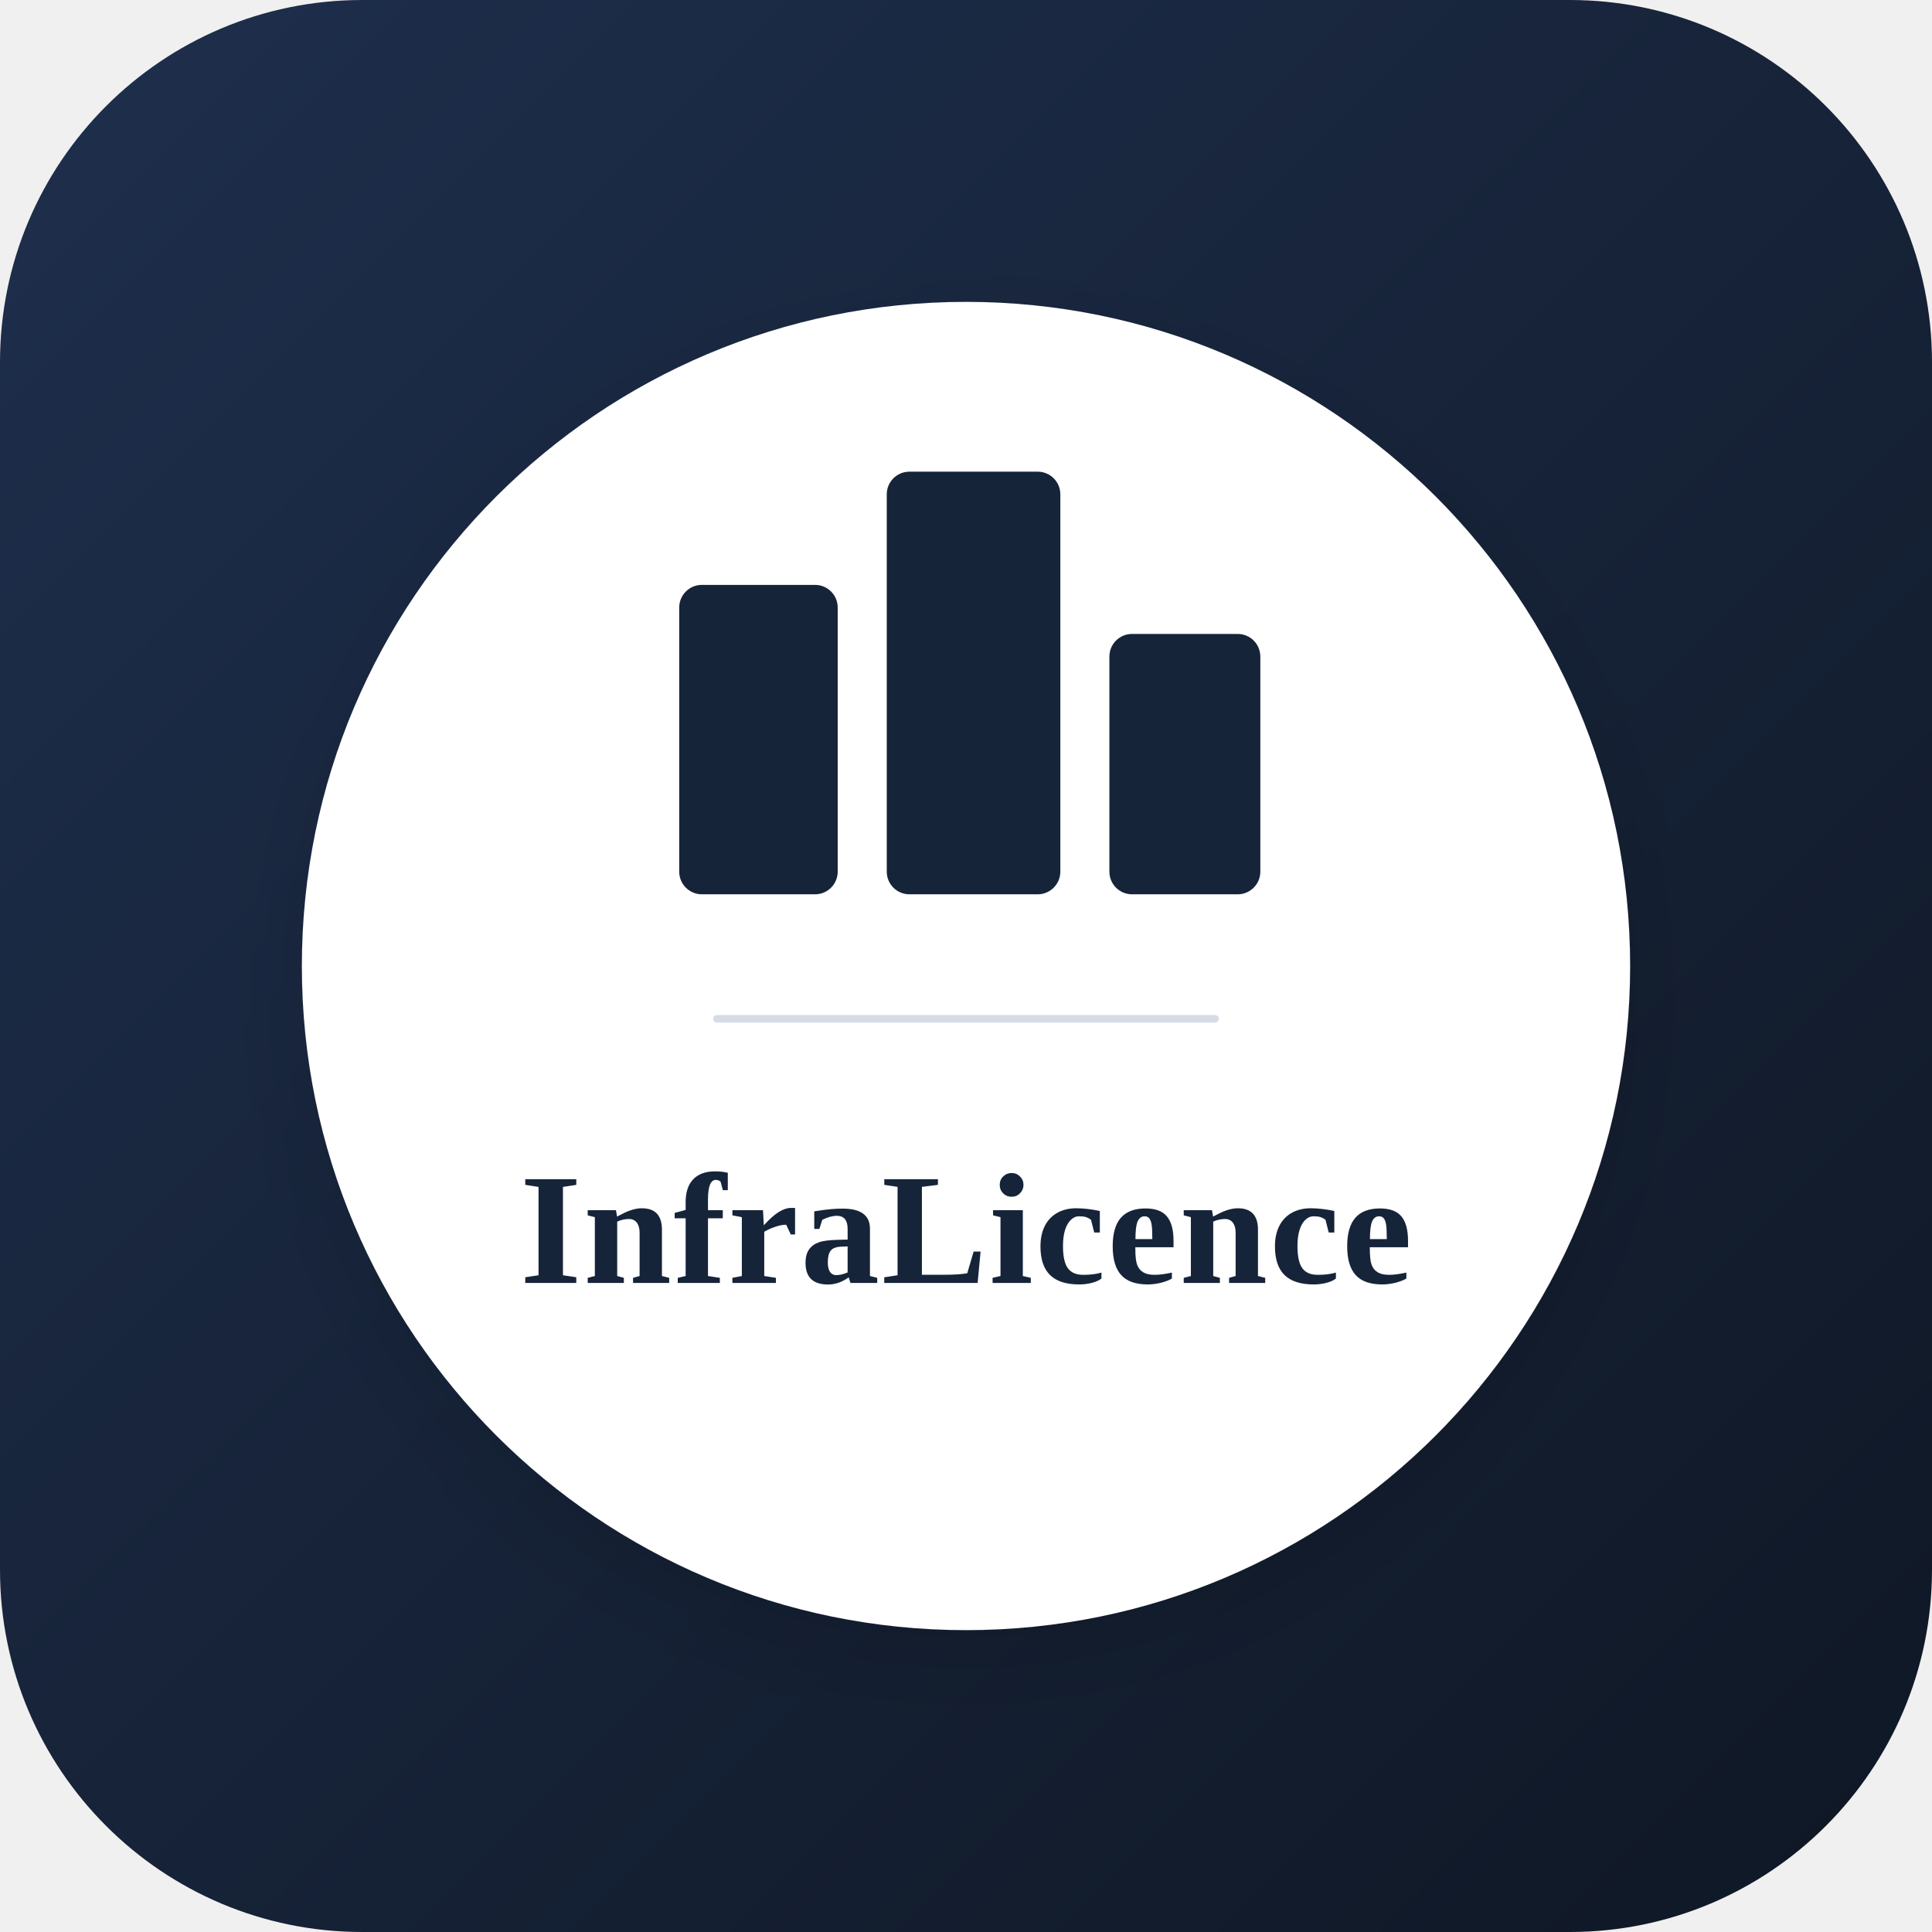
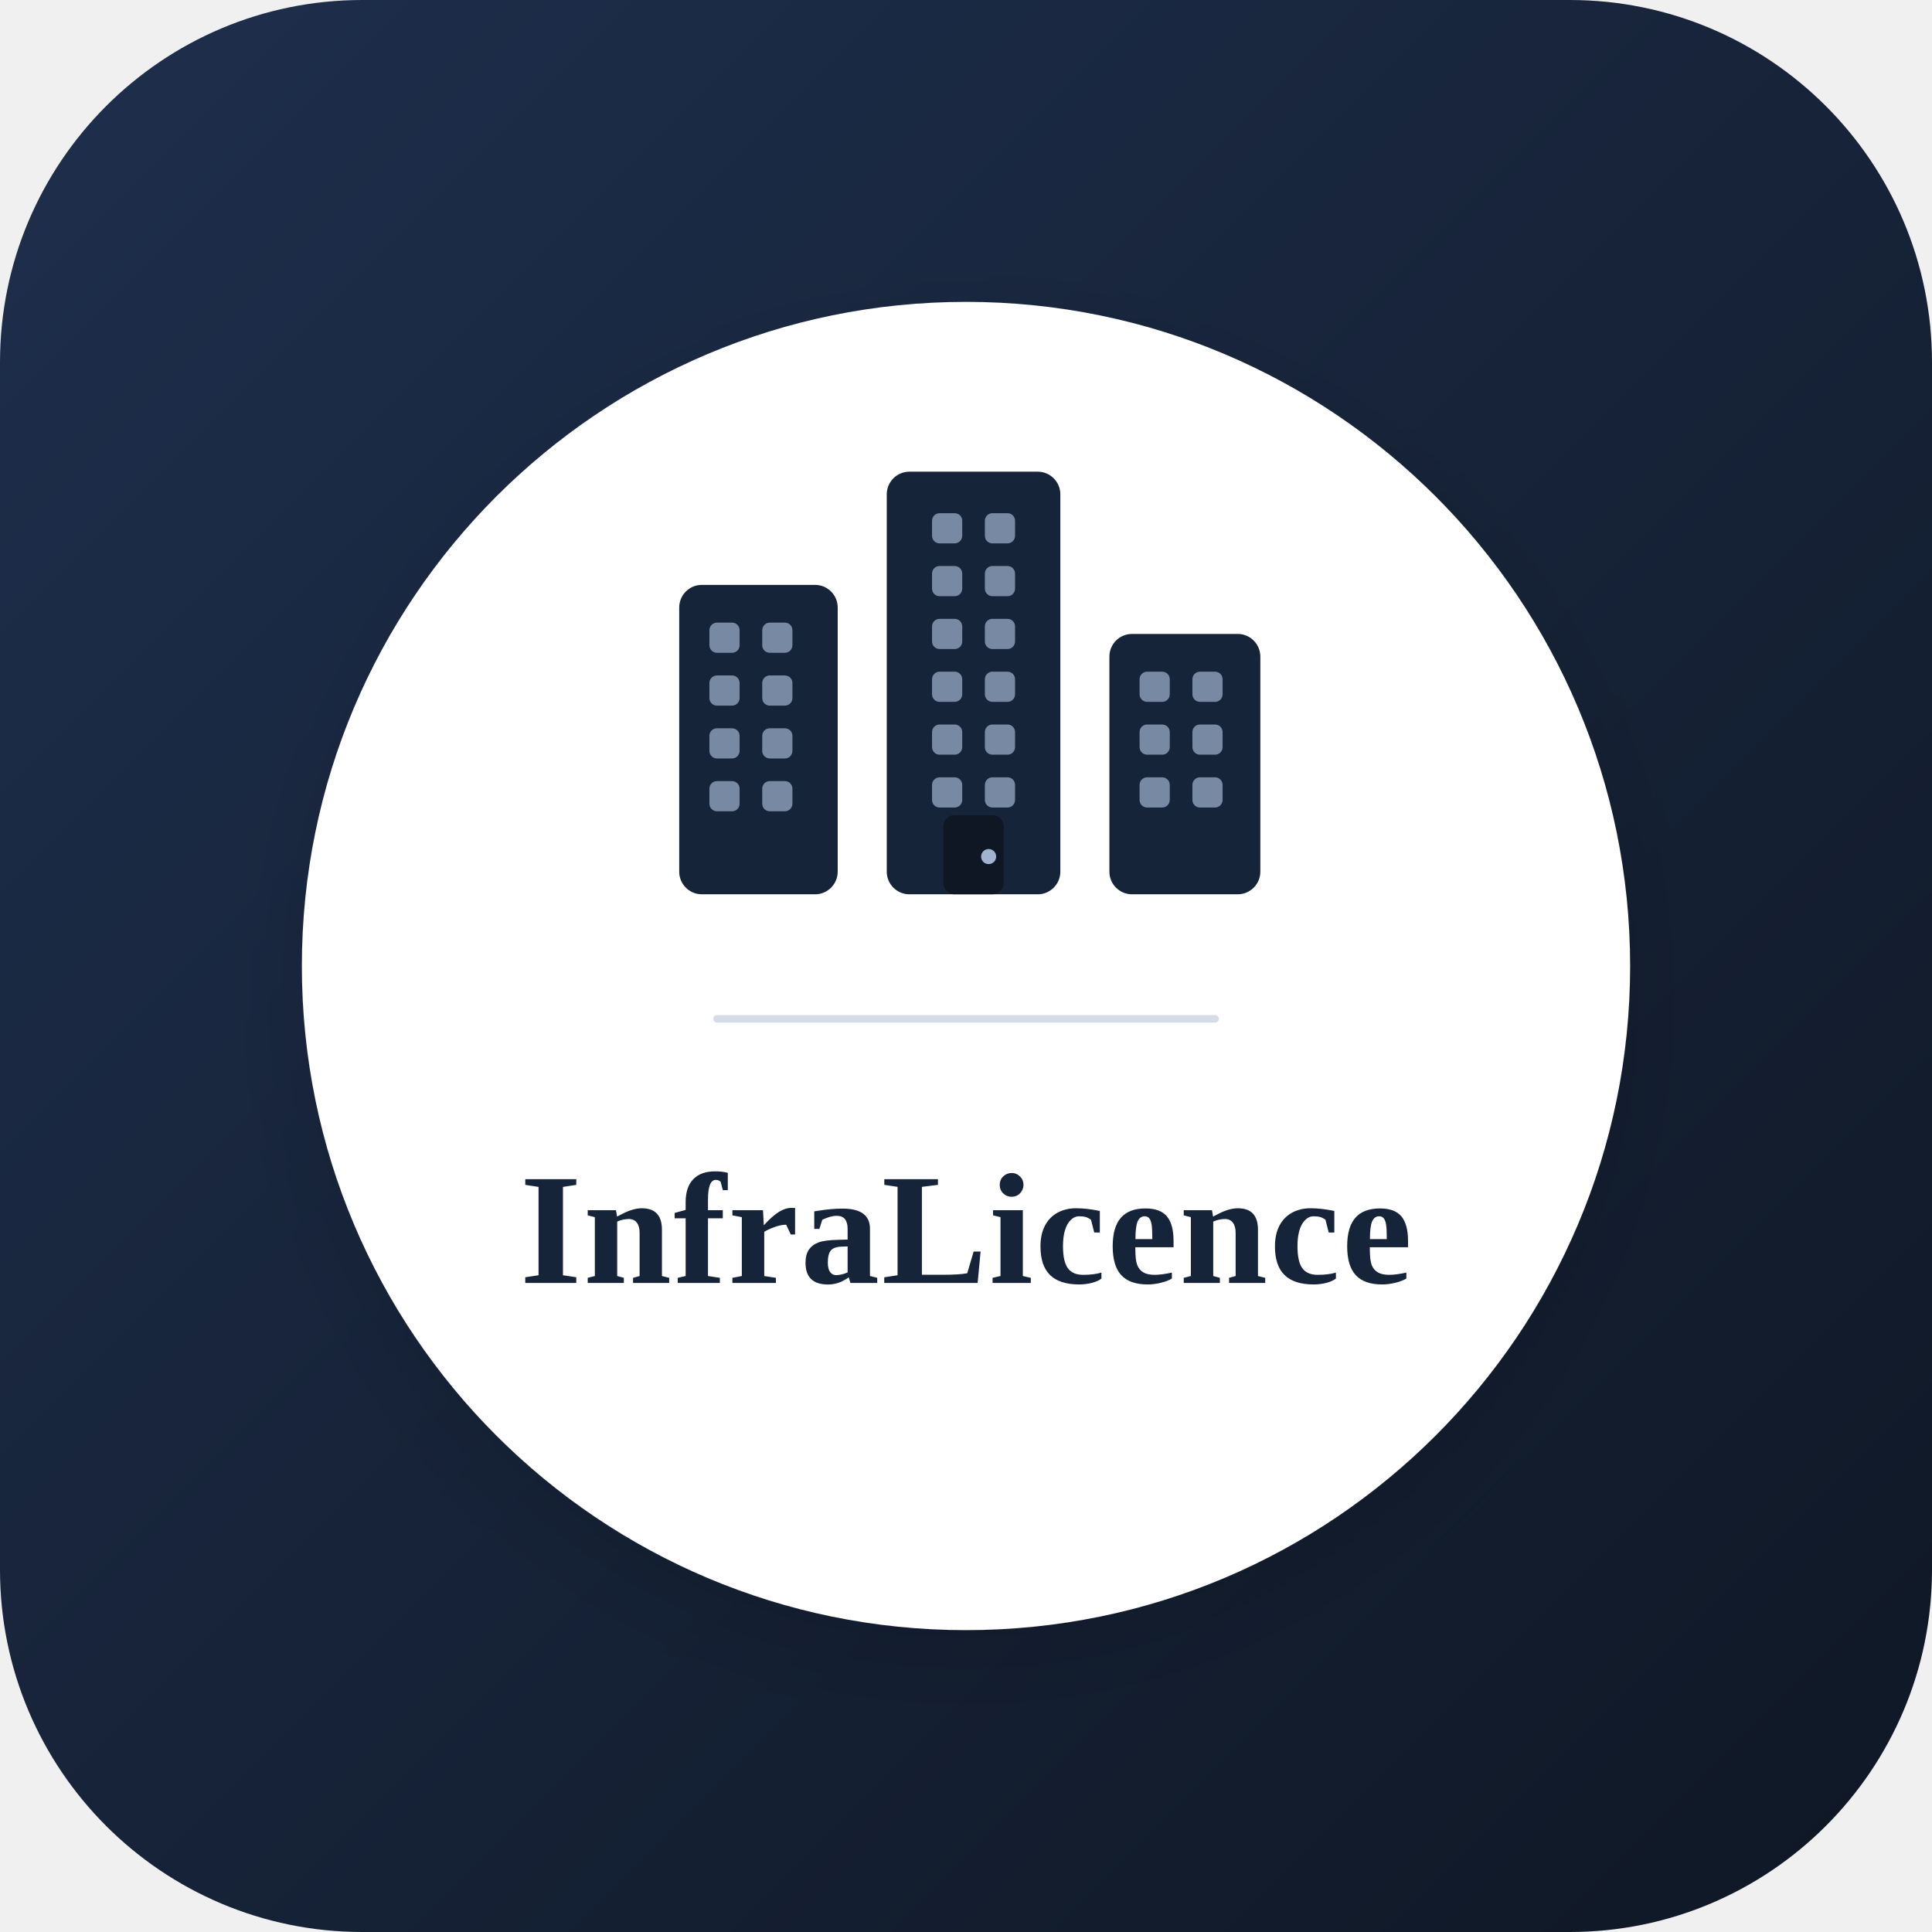
<svg xmlns="http://www.w3.org/2000/svg" width="512" height="512" viewBox="0 0 512 512">
  <defs>
    <linearGradient id="bg" x1="0%" y1="0%" x2="100%" y2="100%">
      <stop offset="0%" stop-color="#1E2F4D" />
      <stop offset="100%" stop-color="#0F1724" />
    </linearGradient>
    <filter id="shadow" x="-20%" y="-20%" width="140%" height="140%">
      <feDropShadow dx="0" dy="8" stdDeviation="12" flood-opacity="0.12" />
    </filter>
  </defs>
  <rect width="512" height="512" rx="96" fill="url(#bg)" />
  <circle cx="256" cy="256" r="176" fill="#FFFFFF" filter="url(#shadow)" />
  <g fill="#16243A">
    <rect x="180" y="155" width="42" height="82" rx="6" />
    <rect x="235" y="125" width="46" height="112" rx="6" />
    <rect x="294" y="168" width="40" height="69" rx="6" />
  </g>
+   <g fill="#A0B4D0" opacity="0.7">
+     <rect x="188" y="165" width="8" height="8" rx="2" />
+     <rect x="202" y="165" width="8" height="8" rx="2" />
+     <rect x="188" y="179" width="8" height="8" rx="2" />
+     <rect x="202" y="179" width="8" height="8" rx="2" />
+     <rect x="188" y="193" width="8" height="8" rx="2" />
+     <rect x="202" y="193" width="8" height="8" rx="2" />
+     <rect x="188" y="207" width="8" height="8" rx="2" />
+     <rect x="202" y="207" width="8" height="8" rx="2" />
+   </g>
+   <g fill="#A0B4D0" opacity="0.7">
+     <rect x="247" y="136" width="8" height="8" rx="2" />
+     <rect x="261" y="136" width="8" height="8" rx="2" />
+     <rect x="247" y="150" width="8" height="8" rx="2" />
+     <rect x="261" y="150" width="8" height="8" rx="2" />
+     <rect x="247" y="164" width="8" height="8" rx="2" />
+     <rect x="261" y="164" width="8" height="8" rx="2" />
+     <rect x="247" y="178" width="8" height="8" rx="2" />
+     <rect x="261" y="178" width="8" height="8" rx="2" />
+     <rect x="247" y="192" width="8" height="8" rx="2" />
+     <rect x="261" y="192" width="8" height="8" rx="2" />
+     <rect x="247" y="206" width="8" height="8" rx="2" />
+     <rect x="261" y="206" width="8" height="8" rx="2" />
+   </g>
+   <rect x="250" y="216" width="16" height="21" rx="3" fill="#0F1724" />
+   <circle cx="262" cy="227" r="2" fill="#A0B4D0" />
+   <g fill="#A0B4D0" opacity="0.7">
+     <rect x="302" y="178" width="8" height="8" rx="2" />
+     <rect x="316" y="178" width="8" height="8" rx="2" />
+     <rect x="302" y="192" width="8" height="8" rx="2" />
+     <rect x="316" y="192" width="8" height="8" rx="2" />
+     <rect x="302" y="206" width="8" height="8" rx="2" />
+     <rect x="316" y="206" width="8" height="8" rx="2" />
+   </g>
  <line x1="190" y1="270" x2="322" y2="270" stroke="#D6DCE5" stroke-width="2" stroke-linecap="round" />
  <text x="256" y="340" text-anchor="middle" font-family="Georgia, 'Times New Roman', serif" font-size="42" font-weight="600" letter-spacing="0.5" fill="#16243A">
    InfraLicence
  </text>
</svg>
